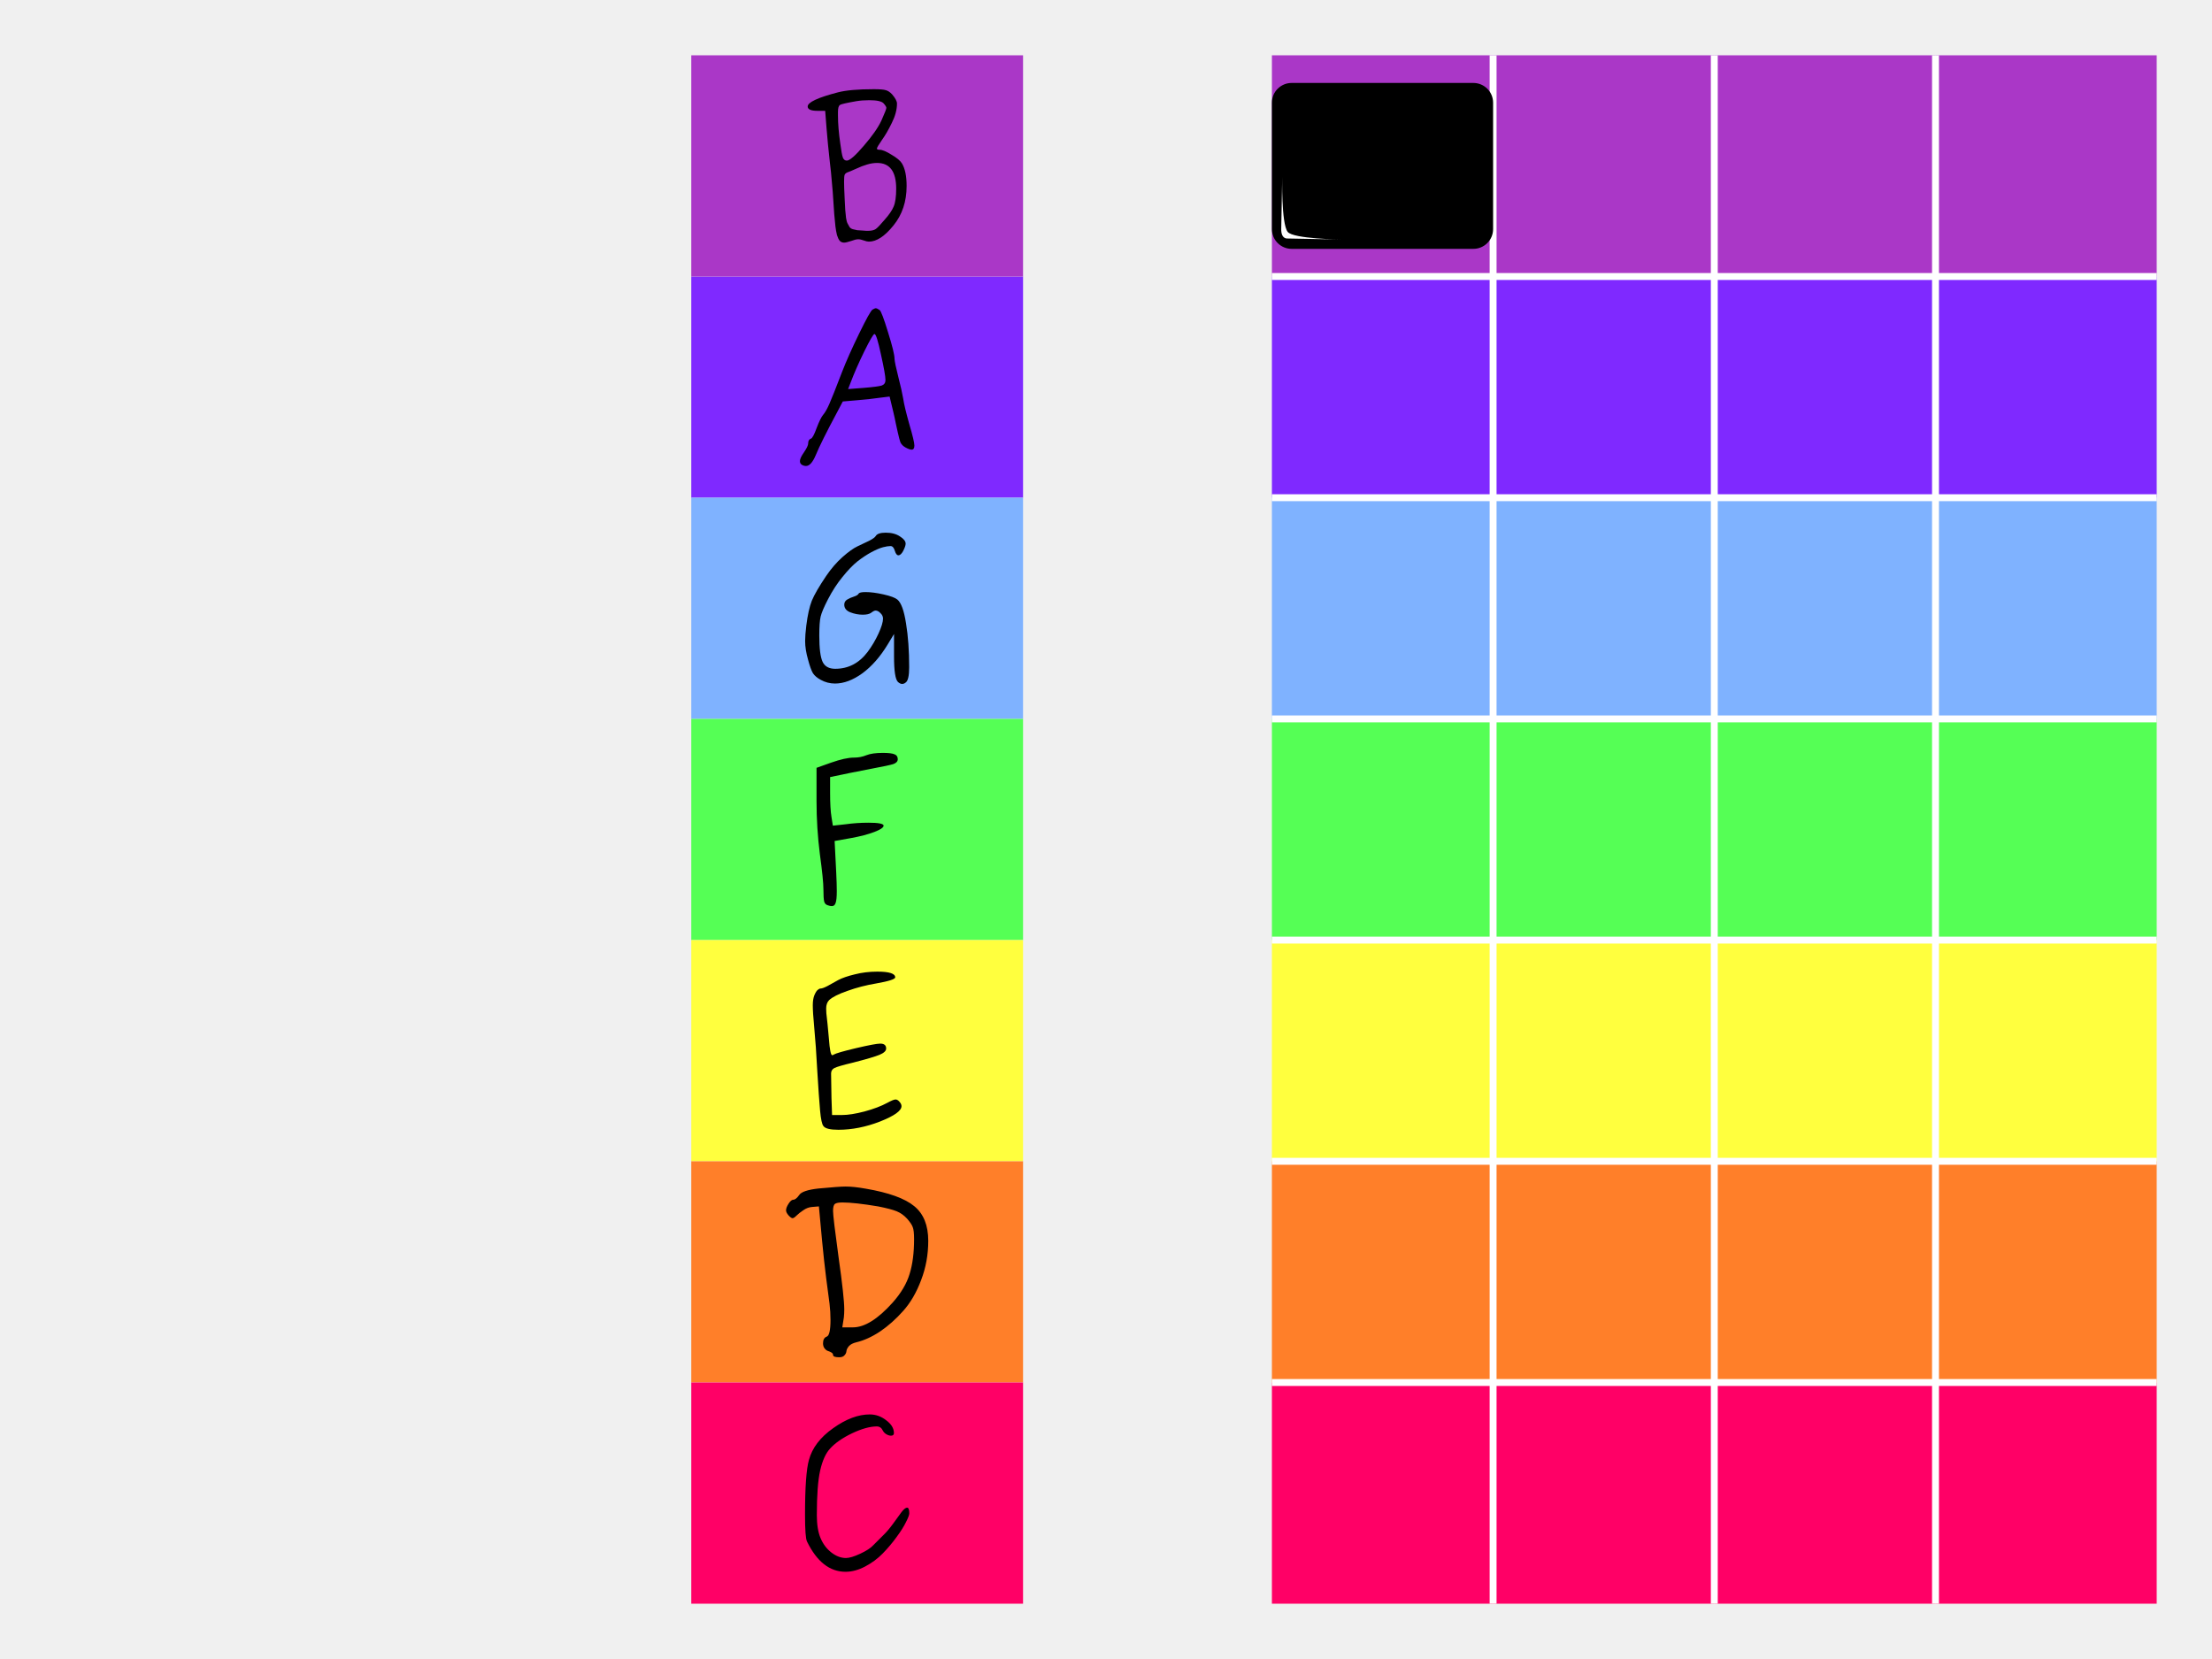
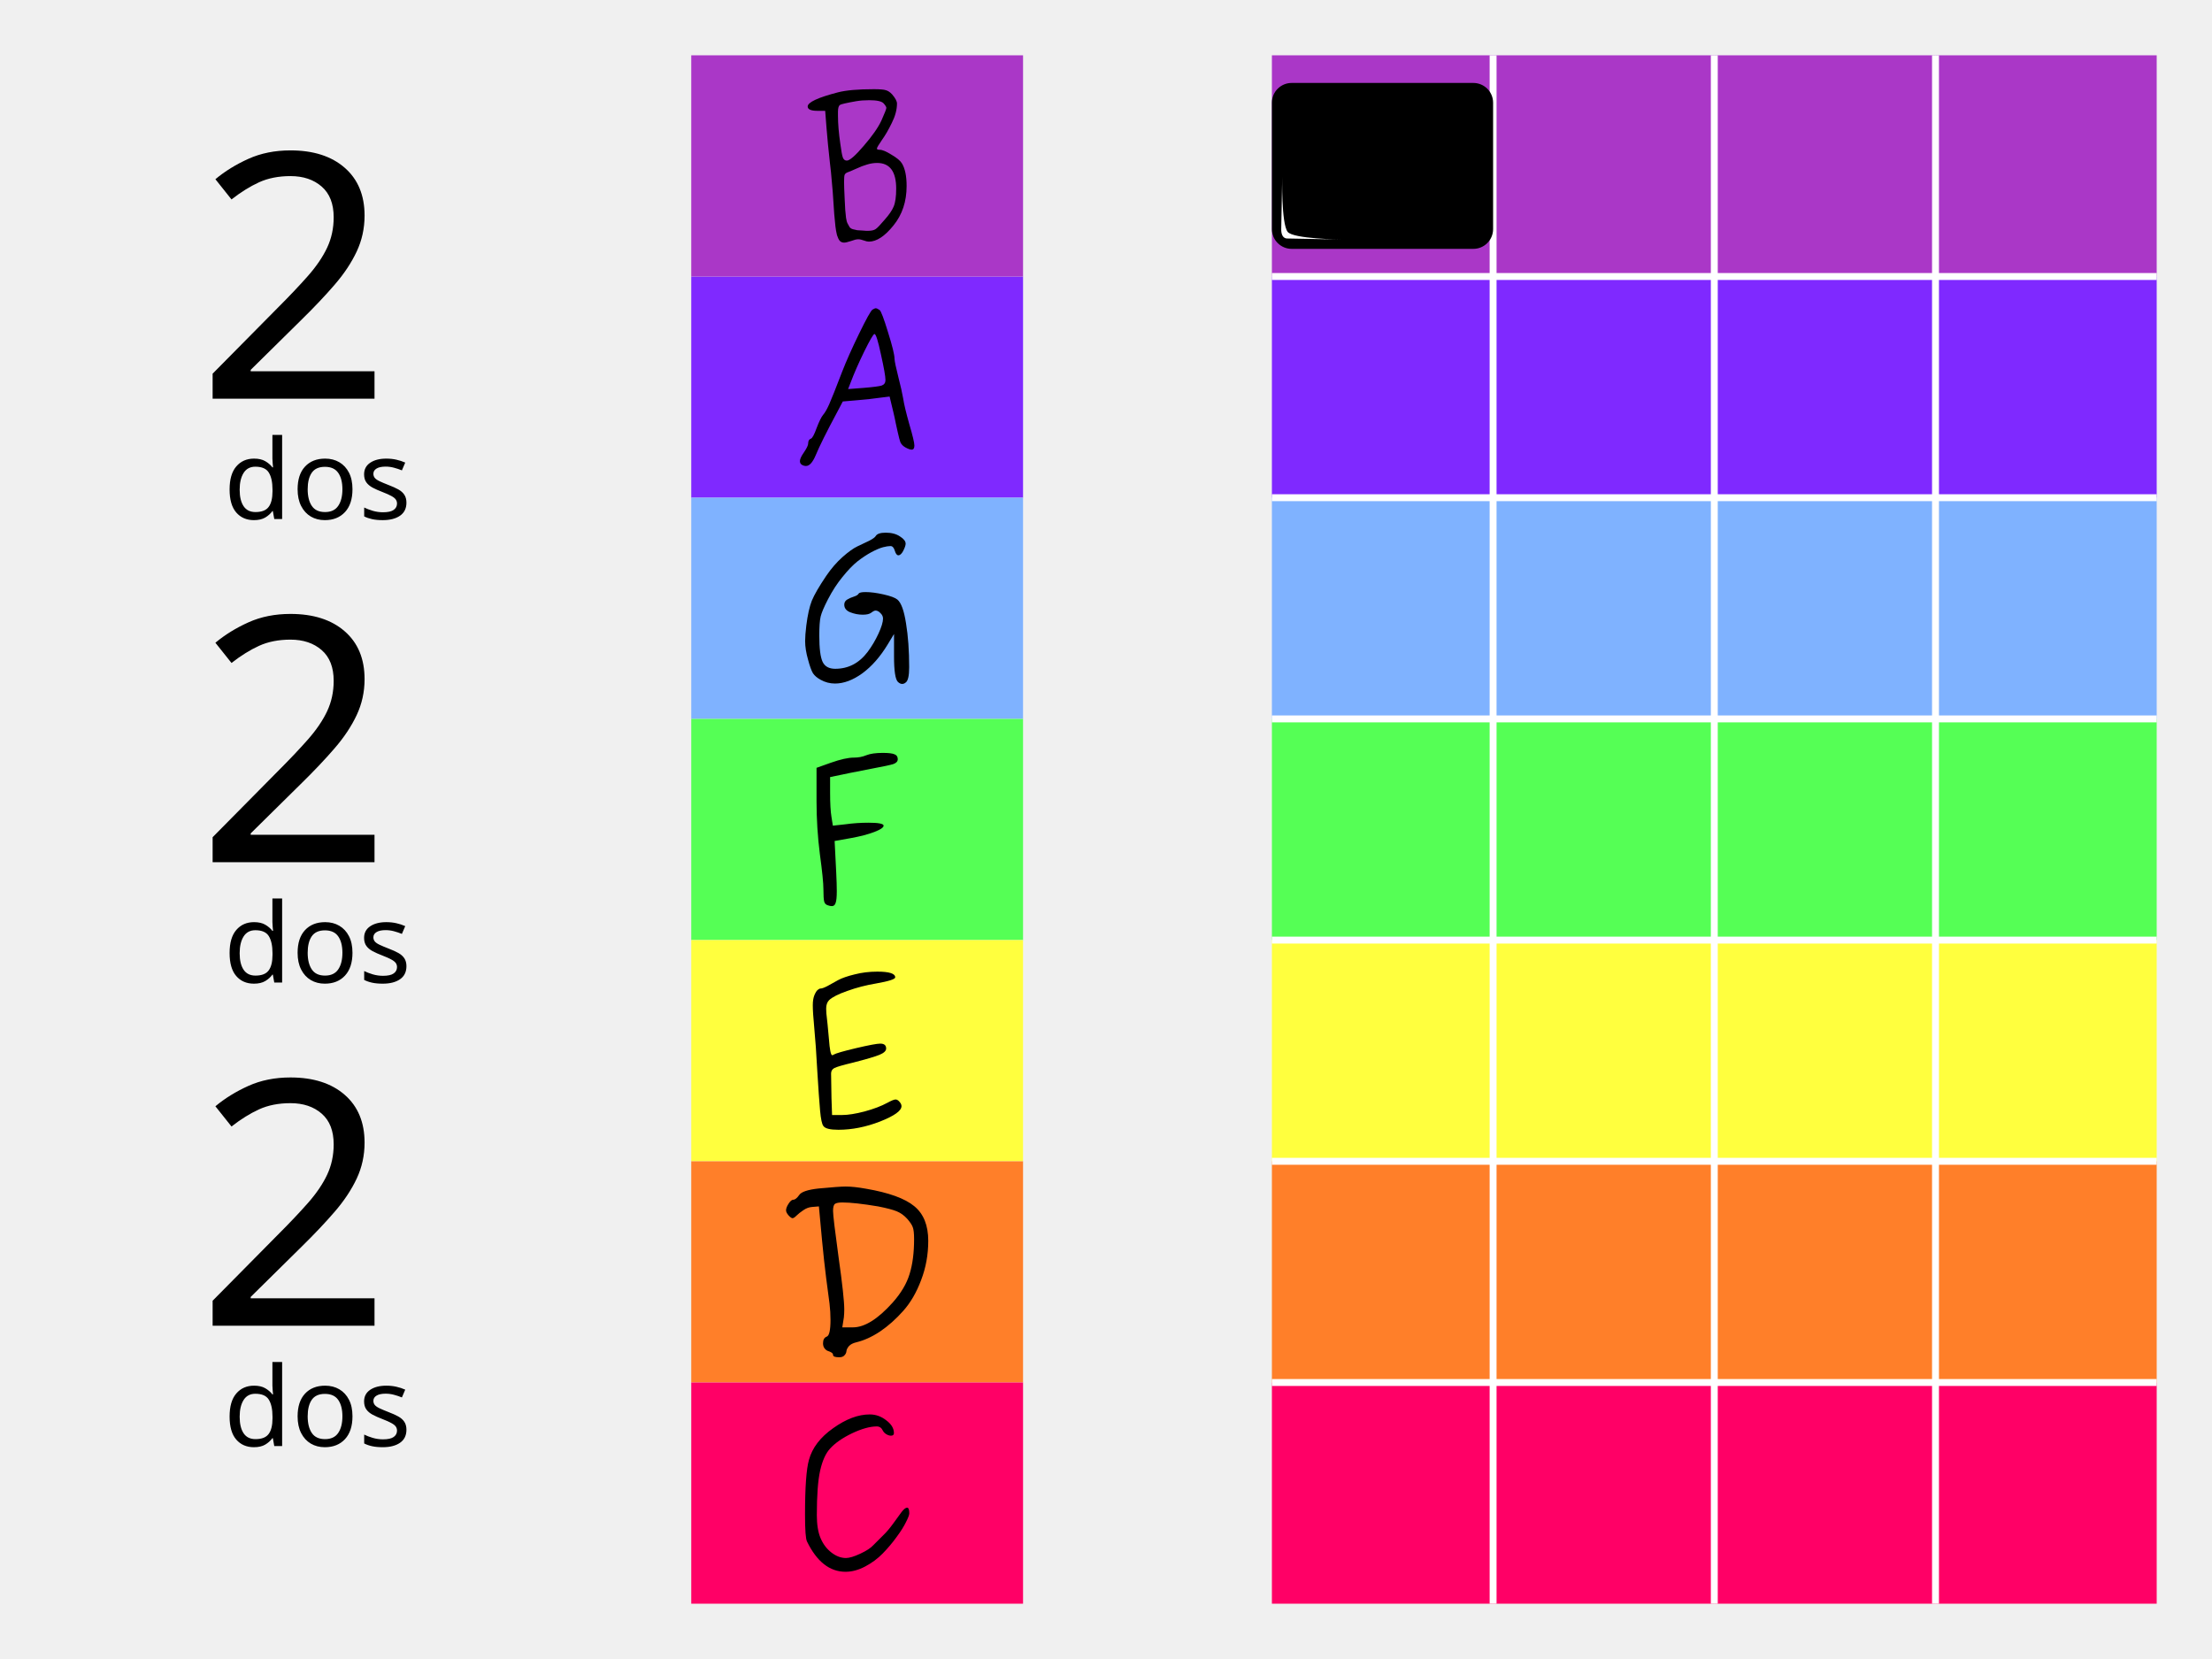
<svg xmlns="http://www.w3.org/2000/svg" width="800" height="600" viewBox="0 0 800 600" id="svg2" version="1.1">
  <defs id="defs4" />
  <g id="layer1" transform="translate(0,-452.3622)">
    <rect style="fill:#7f29ff;fill-opacity:1;stroke:none;stroke-width:1.312;stroke-miterlimit:4;stroke-dasharray:none;stroke-opacity:1" id="rect4136-6" width="80" height="80" x="700" y="552.362" />
    <rect style="fill:#7fb2ff;fill-opacity:1;stroke:none;stroke-width:1.312;stroke-miterlimit:4;stroke-dasharray:none;stroke-opacity:1" id="rect4136-66-2" width="80" height="80" x="700" y="632.362" />
    <rect style="fill:#55ff55;fill-opacity:1;stroke:none;stroke-width:1.312;stroke-miterlimit:4;stroke-dasharray:none;stroke-opacity:1" id="rect4136-66-2-9" width="80" height="80" x="700" y="712.362" />
    <rect style="fill:#ffff3e;fill-opacity:1;stroke:none;stroke-width:1.312;stroke-miterlimit:4;stroke-dasharray:none;stroke-opacity:1" id="rect4136-66-2-2" width="80" height="80" x="700" y="792.362" />
    <rect style="fill:#ff7f29;fill-opacity:1;stroke:none;stroke-width:1.312;stroke-miterlimit:4;stroke-dasharray:none;stroke-opacity:1" id="rect4136-66-2-04" width="80" height="80" x="700" y="872.362" />
    <rect style="fill:#ff0066;fill-opacity:1;stroke:none;stroke-width:1.312;stroke-miterlimit:4;stroke-dasharray:none;stroke-opacity:1" id="rect4136-66-2-04-2" width="80" height="80" x="700" y="952.362" />
    <rect style="fill:#aa37c7;fill-opacity:1;stroke:none;stroke-width:1.312;stroke-miterlimit:4;stroke-dasharray:none;stroke-opacity:1" id="rect4136-66-2-04-9" width="80" height="80" x="700" y="472.362" />
    <rect style="fill:#7f29ff;fill-opacity:1;stroke:none;stroke-width:1.312;stroke-miterlimit:4;stroke-dasharray:none;stroke-opacity:1" id="rect4136-6-6" width="80" height="80" x="620" y="552.362" />
    <rect style="fill:#7fb2ff;fill-opacity:1;stroke:none;stroke-width:1.312;stroke-miterlimit:4;stroke-dasharray:none;stroke-opacity:1" id="rect4136-66-2-5" width="80" height="80" x="620" y="632.362" />
    <rect style="fill:#55ff55;fill-opacity:1;stroke:none;stroke-width:1.312;stroke-miterlimit:4;stroke-dasharray:none;stroke-opacity:1" id="rect4136-66-2-9-6" width="80" height="80" x="620" y="712.362" />
    <rect style="fill:#ffff3e;fill-opacity:1;stroke:none;stroke-width:1.312;stroke-miterlimit:4;stroke-dasharray:none;stroke-opacity:1" id="rect4136-66-2-2-5" width="80" height="80" x="620" y="792.362" />
    <rect style="fill:#ff7f29;fill-opacity:1;stroke:none;stroke-width:1.312;stroke-miterlimit:4;stroke-dasharray:none;stroke-opacity:1" id="rect4136-66-2-04-4" width="80" height="80" x="620" y="872.362" />
    <rect style="fill:#ff0066;fill-opacity:1;stroke:none;stroke-width:1.312;stroke-miterlimit:4;stroke-dasharray:none;stroke-opacity:1" id="rect4136-66-2-04-2-9" width="80" height="80" x="620" y="952.362" />
    <rect style="fill:#aa37c7;fill-opacity:1;stroke:none;stroke-width:1.312;stroke-miterlimit:4;stroke-dasharray:none;stroke-opacity:1" id="rect4136-66-2-04-9-0" width="80" height="80" x="620" y="472.362" />
    <rect style="fill:#7f29ff;fill-opacity:1;stroke:none;stroke-width:1.312;stroke-miterlimit:4;stroke-dasharray:none;stroke-opacity:1" id="rect4136-6-4" width="80" height="80" x="540" y="552.362" />
    <rect style="fill:#7fb2ff;fill-opacity:1;stroke:none;stroke-width:1.312;stroke-miterlimit:4;stroke-dasharray:none;stroke-opacity:1" id="rect4136-66-2-1" width="80" height="80" x="540" y="632.362" />
    <rect style="fill:#55ff55;fill-opacity:1;stroke:none;stroke-width:1.312;stroke-miterlimit:4;stroke-dasharray:none;stroke-opacity:1" id="rect4136-66-2-9-8" width="80" height="80" x="540" y="712.362" />
    <rect style="fill:#ffff3e;fill-opacity:1;stroke:none;stroke-width:1.312;stroke-miterlimit:4;stroke-dasharray:none;stroke-opacity:1" id="rect4136-66-2-2-0" width="80" height="80" x="540" y="792.362" />
    <rect style="fill:#ff7f29;fill-opacity:1;stroke:none;stroke-width:1.312;stroke-miterlimit:4;stroke-dasharray:none;stroke-opacity:1" id="rect4136-66-2-04-8" width="80" height="80" x="540" y="872.362" />
    <rect style="fill:#ff0066;fill-opacity:1;stroke:none;stroke-width:1.312;stroke-miterlimit:4;stroke-dasharray:none;stroke-opacity:1" id="rect4136-66-2-04-2-0" width="80" height="80" x="540" y="952.362" />
    <rect style="fill:#aa37c7;fill-opacity:1;stroke:none;stroke-width:1.312;stroke-miterlimit:4;stroke-dasharray:none;stroke-opacity:1" id="rect4136-66-2-04-9-8" width="80" height="80" x="540" y="472.362" />
    <rect style="fill:#7f29ff;fill-opacity:1;stroke:none;stroke-width:1.312;stroke-miterlimit:4;stroke-dasharray:none;stroke-opacity:1" id="rect4136-6-1" width="80" height="80" x="460" y="552.362" />
    <rect style="fill:#7fb2ff;fill-opacity:1;stroke:none;stroke-width:1.312;stroke-miterlimit:4;stroke-dasharray:none;stroke-opacity:1" id="rect4136-66-2-57" width="80" height="80" x="460" y="632.362" />
    <rect style="fill:#55ff55;fill-opacity:1;stroke:none;stroke-width:1.312;stroke-miterlimit:4;stroke-dasharray:none;stroke-opacity:1" id="rect4136-66-2-9-9" width="80" height="80" x="460" y="712.362" />
    <rect style="fill:#ffff3e;fill-opacity:1;stroke:none;stroke-width:1.312;stroke-miterlimit:4;stroke-dasharray:none;stroke-opacity:1" id="rect4136-66-2-2-01" width="80" height="80" x="460" y="792.362" />
    <rect style="fill:#ff7f29;fill-opacity:1;stroke:none;stroke-width:1.312;stroke-miterlimit:4;stroke-dasharray:none;stroke-opacity:1" id="rect4136-66-2-04-5" width="80" height="80" x="460" y="872.362" />
    <rect style="fill:#ff0066;fill-opacity:1;stroke:none;stroke-width:1.312;stroke-miterlimit:4;stroke-dasharray:none;stroke-opacity:1" id="rect4136-66-2-04-2-6" width="80" height="80" x="460" y="952.362" />
    <rect style="fill:#aa37c7;fill-opacity:1;stroke:none;stroke-width:1.312;stroke-miterlimit:4;stroke-dasharray:none;stroke-opacity:1" id="rect4136-66-2-04-9-80" width="80" height="80" x="460" y="472.362" />
    <rect style="fill:#7f29ff;fill-opacity:1;stroke:none;stroke-width:1.312;stroke-miterlimit:4;stroke-dasharray:none;stroke-opacity:1" id="rect4136-6-1-7" width="120" height="80" x="250" y="552.362" />
    <rect style="fill:#7fb2ff;fill-opacity:1;stroke:none;stroke-width:1.312;stroke-miterlimit:4;stroke-dasharray:none;stroke-opacity:1" id="rect4136-66-2-57-0" width="120" height="80" x="250" y="632.362" />
    <rect style="fill:#55ff55;fill-opacity:1;stroke:none;stroke-width:1.312;stroke-miterlimit:4;stroke-dasharray:none;stroke-opacity:1" id="rect4136-66-2-9-9-4" width="120" height="80" x="250" y="712.362" />
    <rect style="fill:#ffff3e;fill-opacity:1;stroke:none;stroke-width:1.312;stroke-miterlimit:4;stroke-dasharray:none;stroke-opacity:1" id="rect4136-66-2-2-01-7" width="120" height="80" x="250" y="792.362" />
    <rect style="fill:#ff7f29;fill-opacity:1;stroke:none;stroke-width:1.312;stroke-miterlimit:4;stroke-dasharray:none;stroke-opacity:1" id="rect4136-66-2-04-5-4" width="120" height="80" x="250" y="872.362" />
    <rect style="fill:#ff0066;fill-opacity:1;stroke:none;stroke-width:1.312;stroke-miterlimit:4;stroke-dasharray:none;stroke-opacity:1" id="rect4136-66-2-04-2-6-6" width="120" height="80" x="250" y="952.362" />
    <rect style="fill:#aa37c7;fill-opacity:1;stroke:none;stroke-width:1.312;stroke-miterlimit:4;stroke-dasharray:none;stroke-opacity:1" id="rect4136-66-2-04-9-80-7" width="120" height="80" x="250" y="472.362" />
    <g style="font-style:normal;font-variant:normal;font-weight:normal;font-stretch:normal;font-size:71.136px;line-height:125%;font-family:Purisa;-inkscape-font-specification:'Purisa, Normal';text-align:start;letter-spacing:0px;word-spacing:0px;writing-mode:lr-tb;text-anchor:start;fill:#000000;fill-opacity:1;stroke:none;stroke-width:1px;stroke-linecap:butt;stroke-linejoin:miter;stroke-opacity:1" id="text4352" transform="translate(-0.7305445,2.308542)">
      <path d="m 311.122,536.587 q -0.925,0 -2.632,0.64 -1.707,0.569 -2.49,0.569 -0.925,0 -1.565,-0.64 -0.569,-0.711 -0.996,-2.063 -0.356,-1.423 -0.569,-3.201 -0.213,-1.778 -0.427,-4.41 -0.142,-2.632 -0.356,-5.264 -0.142,-2.632 -0.498,-6.26 -0.285,-3.699 -0.711,-7.042 -0.782,-7.042 -1.209,-12.378 l -0.498,-6.402 -2.774,0 q -3.557,0 -3.557,-1.565 0,-2.276 10.955,-5.122 4.41,-1.138 12.947,-1.138 3.272,0 4.339,0.356 1.138,0.285 2.276,1.494 1.778,2.063 1.778,3.343 0,3.272 -1.85,6.971 -1.778,3.699 -3.628,6.26 -1.778,2.561 -1.778,3.059 0,0.427 0.996,0.427 1.423,0 4.268,1.778 2.917,1.707 3.77,3.13 1.707,2.774 1.707,8.181 0,8.465 -4.766,14.298 -4.695,5.833 -8.892,5.833 -0.711,0 -1.85,-0.427 -1.138,-0.427 -1.992,-0.427 z m 9.176,-49.155 q -1.067,-1.138 -5.193,-1.138 -2.561,0 -4.695,0.356 -5.264,0.925 -5.904,1.352 -0.711,0.498 -0.711,2.49 l 0,1.423 q 0,4.339 0.854,10.172 0.498,3.841 0.925,4.979 0.427,1.067 1.423,1.067 1.565,0 6.118,-5.335 4.624,-5.335 6.402,-9.176 1.778,-3.984 1.778,-4.553 0,-0.498 -0.996,-1.636 z m 4.553,30.873 q 0,-9.319 -6.9,-9.319 -1.778,0 -3.628,0.569 -1.778,0.498 -4.055,1.565 -2.205,0.996 -3.059,1.28 -0.711,0.285 -0.996,0.854 -0.213,0.569 -0.213,2.49 0,1.921 0.213,6.189 0.142,2.561 0.213,4.055 0.142,1.423 0.285,2.845 0.213,1.423 0.569,2.063 0.356,0.64 0.711,1.28 0.427,0.569 1.209,0.782 0.782,0.213 1.565,0.356 0.854,0.071 2.276,0.142 0.356,0 0.925,0.071 0.569,0 0.782,0 1.778,0 2.703,-0.64 0.925,-0.64 3.201,-3.343 2.419,-2.703 3.272,-4.766 0.925,-2.134 0.925,-6.473 z" id="path4433" />
    </g>
    <g style="font-style:normal;font-variant:normal;font-weight:normal;font-stretch:normal;font-size:71.136px;line-height:125%;font-family:Purisa;-inkscape-font-specification:'Purisa, Normal';text-align:start;letter-spacing:0px;word-spacing:0px;writing-mode:lr-tb;text-anchor:start;fill:#000000;fill-opacity:1;stroke:none;stroke-width:1px;stroke-linecap:butt;stroke-linejoin:miter;stroke-opacity:1" id="text4352-5" transform="translate(-6.88211,-0.4921124)">
      <path d="m 296.182,619.601 q 0,-1.067 1.494,-3.201 1.494,-2.205 1.494,-3.201 0,-1.352 0.996,-1.707 0.782,-0.285 2.063,-3.841 1.352,-3.557 2.347,-4.766 0.996,-1.138 2.205,-3.841 1.209,-2.703 4.695,-11.808 2.205,-5.691 6.118,-13.729 3.912,-8.038 4.837,-8.679 0.854,-0.498 1.138,-0.498 0.498,0 1.423,0.64 0.782,0.569 3.059,8.038 2.347,7.469 2.347,9.603 0.071,1.423 1.352,6.473 1.28,4.979 1.778,7.896 0.427,2.917 2.205,9.248 1.85,6.26 1.85,7.754 0,1.494 -0.996,1.494 -0.782,0 -2.205,-0.782 -0.64,-0.356 -1.067,-0.782 -0.427,-0.427 -0.711,-0.925 -0.213,-0.498 -0.498,-1.565 -0.285,-1.067 -0.498,-2.063 -0.213,-0.996 -0.711,-3.201 -0.427,-2.205 -0.925,-4.268 l -1.352,-5.62 -3.486,0.427 q -3.841,0.569 -8.465,0.925 l -4.979,0.427 -2.063,3.912 q -5.762,10.741 -7.754,15.579 -1.636,3.841 -3.486,3.841 -0.782,0 -1.494,-0.427 -0.711,-0.427 -0.711,-1.352 z m 30.944,-29.308 q 0,-1.921 -1.636,-9.248 -1.565,-7.398 -2.347,-7.398 -0.569,0 -3.699,6.331 -3.059,6.26 -4.979,11.382 l -0.854,2.205 5.62,-0.427 q 5.193,-0.427 6.544,-0.854 1.352,-0.498 1.352,-1.992 z" id="path4430" />
    </g>
    <g style="font-style:normal;font-variant:normal;font-weight:normal;font-stretch:normal;font-size:71.136px;line-height:125%;font-family:Purisa;-inkscape-font-specification:'Purisa, Normal';text-align:start;letter-spacing:0px;word-spacing:0px;writing-mode:lr-tb;text-anchor:start;fill:#000000;fill-opacity:1;stroke:none;stroke-width:1px;stroke-linecap:butt;stroke-linejoin:miter;stroke-opacity:1" id="text4352-0" transform="translate(6.650796,-4.315437)">
      <path d="m 305.377,678.99 q -2.276,0 -4.482,-0.854 -2.205,-0.854 -2.205,-2.774 0,-1.209 1.067,-1.85 1.067,-0.64 2.419,-1.067 1.352,-0.427 1.707,-1.067 0.356,-0.569 2.49,-0.569 2.774,0 6.544,0.854 3.77,0.854 4.979,1.85 2.063,1.707 3.13,8.607 1.138,6.9 1.138,15.863 0,4.695 -1.28,5.549 -0.569,0.498 -1.28,0.498 -0.711,0 -1.494,-0.711 -1.423,-1.352 -1.423,-9.248 l 0,-8.109 -2.276,3.77 q -4.055,6.687 -9.176,10.457 -5.122,3.699 -9.888,3.699 -2.774,0 -5.193,-1.352 -1.85,-0.996 -2.774,-2.347 -0.854,-1.423 -1.778,-4.908 -1.067,-3.699 -1.067,-6.758 0,-2.134 0.427,-5.62 0.711,-5.691 1.992,-8.963 1.352,-3.272 5.193,-8.963 2.703,-3.984 5.904,-6.829 3.201,-2.845 5.477,-3.912 2.347,-1.067 4.197,-1.992 1.921,-0.996 2.347,-1.707 0.711,-1.209 3.628,-1.209 3.13,0 5.122,1.352 2.063,1.28 2.063,2.632 0,0.854 -0.854,2.561 -0.854,1.636 -1.778,1.636 -0.782,0 -1.28,-1.636 -0.498,-1.707 -1.565,-1.707 -1.067,0 -2.703,0.427 -1.636,0.427 -4.197,1.778 -2.49,1.352 -5.051,3.343 -2.49,1.992 -5.406,5.62 -2.917,3.557 -5.264,8.109 -2.134,4.126 -2.632,6.189 -0.498,2.063 -0.498,6.9 0,6.971 1.209,9.532 1.209,2.49 4.553,2.49 7.114,0 11.737,-6.118 2.276,-3.059 3.912,-6.616 1.636,-3.557 1.636,-5.406 0,-1.138 -0.925,-1.992 -0.854,-0.925 -1.778,-0.925 -0.569,0 -1.565,0.782 -0.925,0.711 -3.059,0.711 z" id="path4427" />
    </g>
    <g style="font-style:normal;font-variant:normal;font-weight:normal;font-stretch:normal;font-size:71.136px;line-height:125%;font-family:Purisa;-inkscape-font-specification:'Purisa, Normal';text-align:start;letter-spacing:0px;word-spacing:0px;writing-mode:lr-tb;text-anchor:start;fill:#000000;fill-opacity:1;stroke:none;stroke-width:1px;stroke-linecap:butt;stroke-linejoin:miter;stroke-opacity:1" id="text4352-1" transform="translate(-1.997624,3.035099)">
      <path d="m 310.824,723.327 q 2.419,0 4.482,-0.854 2.134,-0.854 5.975,-0.854 3.059,0 4.197,0.498 1.209,0.427 1.209,1.778 0,1.209 -1.636,1.778 -1.565,0.498 -7.683,1.636 -4.766,0.925 -7.967,1.565 l -7.185,1.494 0,5.691 q 0,5.762 0.498,8.75 l 0.498,3.13 4.553,-0.498 q 4.055,-0.569 8.323,-0.569 5.477,0 5.477,1.067 0,0.996 -3.343,2.276 -3.343,1.28 -8.394,2.205 l -5.975,1.067 0.569,11.311 q 0.213,4.268 0.213,6.829 0,3.13 -0.427,4.268 -0.356,1.138 -1.352,1.138 -0.64,0 -1.423,-0.285 -1.067,-0.285 -1.352,-1.352 -0.285,-1.067 -0.285,-4.482 0,-3.272 -1.28,-12.662 -1.209,-9.461 -1.209,-19.207 l 0,-12.022 5.193,-1.85 q 5.264,-1.85 8.323,-1.85 z" id="path4424" />
    </g>
    <g style="font-style:normal;font-variant:normal;font-weight:normal;font-stretch:normal;font-size:71.136px;line-height:125%;font-family:Purisa;-inkscape-font-specification:'Purisa, Normal';text-align:start;letter-spacing:0px;word-spacing:0px;writing-mode:lr-tb;text-anchor:start;fill:#000000;fill-opacity:1;stroke:none;stroke-width:1px;stroke-linecap:butt;stroke-linejoin:miter;stroke-opacity:1" id="text4352-8" transform="translate(7.91955,-1.855256)">
      <path d="m 286.039,817.714 q 0,-2.134 0.569,-3.557 0.64,-1.494 1.209,-1.921 0.569,-0.498 0.996,-0.498 0.782,0 2.561,-0.925 1.778,-0.996 3.841,-2.134 2.134,-1.138 5.975,-2.063 3.841,-0.996 8.181,-0.996 6.473,0 6.473,2.063 0,0.996 -6.829,2.205 -5.549,0.925 -10.457,2.703 -4.908,1.707 -6.616,3.343 -1.067,1.067 -1.067,3.059 0,0.427 0.071,1.707 0.142,1.209 0.427,3.912 0.285,2.703 0.498,5.335 0.427,5.904 1.209,5.904 0.213,0 0.498,-0.213 1.209,-0.711 8.109,-2.347 6.971,-1.636 8.75,-1.636 2.134,0 2.134,1.778 0,1.28 -2.419,2.276 -2.419,0.996 -9.674,2.845 -5.335,1.28 -6.616,1.921 -1.209,0.64 -1.209,1.992 0,0.071 0.142,8.892 l 0.213,6.118 3.628,0 q 3.201,0 8.109,-1.28 4.979,-1.352 8.252,-3.13 2.205,-1.209 2.988,-1.209 0.711,0 1.423,0.854 0.711,0.782 0.711,1.565 0,2.49 -7.754,5.549 -7.683,2.988 -15.081,2.988 -4.482,0 -5.406,-1.352 -0.782,-0.925 -1.209,-5.62 -0.427,-4.766 -0.996,-14.156 -0.498,-9.461 -1.138,-16.148 -0.498,-5.193 -0.498,-7.825 z" id="path4421" />
    </g>
    <g style="font-style:normal;font-variant:normal;font-weight:normal;font-stretch:normal;font-size:71.136px;line-height:125%;font-family:Purisa;-inkscape-font-specification:'Purisa, Normal';text-align:start;letter-spacing:0px;word-spacing:0px;writing-mode:lr-tb;text-anchor:start;fill:#000000;fill-opacity:1;stroke:none;stroke-width:1px;stroke-linecap:butt;stroke-linejoin:miter;stroke-opacity:1" id="text4352-9" transform="translate(-5.471545,-11.3458)">
      <path d="m 289.756,901.442 q 0,-0.996 0.925,-2.419 0.925,-1.423 1.707,-1.423 0.925,0 2.134,-1.707 1.138,-1.707 6.971,-2.347 7.469,-0.711 9.817,-0.711 2.988,0 7.327,0.782 12.449,2.134 17.499,6.331 5.051,4.126 5.051,12.52 0,7.469 -2.561,14.156 -2.49,6.687 -6.473,11.168 -3.984,4.482 -8.394,7.469 -4.41,2.917 -8.607,3.912 -1.778,0.427 -2.632,1.352 -0.854,0.996 -0.925,1.85 -0.071,0.854 -0.711,1.494 -0.569,0.711 -1.921,0.711 -2.205,0 -2.205,-0.854 0,-0.498 -0.569,-0.854 -0.569,-0.356 -1.28,-0.569 -0.64,-0.213 -1.209,-0.925 -0.569,-0.711 -0.569,-1.85 0,-1.921 1.352,-2.419 1.352,-0.498 1.352,-6.047 0,-2.917 -0.356,-5.904 -0.356,-3.059 -1.209,-9.176 -0.782,-6.189 -1.494,-13.658 l -1.138,-12.306 -2.561,0.213 q -1.636,0.142 -3.13,1.209 -1.494,0.996 -2.419,1.921 -0.925,0.925 -1.423,0.925 -0.498,0 -1.423,-0.996 -0.925,-1.067 -0.925,-1.85 z m 17.001,0.213 q 0,2.205 1.992,16.717 2.063,14.512 2.063,18.922 0,1.423 -0.142,2.845 l -0.569,3.628 3.841,0 q 6.331,0 14.369,-8.963 4.553,-5.122 6.118,-10.315 1.636,-5.193 1.636,-12.662 0,-3.13 -0.498,-4.339 -0.427,-1.209 -2.063,-3.059 -1.636,-1.778 -3.699,-2.632 -2.063,-0.854 -6.758,-1.778 -8.536,-1.423 -12.876,-1.423 -1.992,0 -2.703,0.498 -0.711,0.498 -0.711,2.561 z" id="path4418" />
    </g>
    <g style="font-style:normal;font-variant:normal;font-weight:normal;font-stretch:normal;font-size:71.136px;line-height:125%;font-family:Purisa;-inkscape-font-specification:'Purisa, Normal';text-align:start;letter-spacing:0px;word-spacing:0px;writing-mode:lr-tb;text-anchor:start;fill:#000000;fill-opacity:1;stroke:none;stroke-width:1px;stroke-linecap:butt;stroke-linejoin:miter;stroke-opacity:1" id="text4352-11" transform="translate(-0.2313845,3.781886)">
      <path d="m 329.082,995.907 q 0,0.854 -1.209,3.201 -1.138,2.348 -3.415,5.406 -2.205,3.059 -4.979,5.904 -2.703,2.774 -6.331,4.695 -3.628,1.921 -7.114,1.921 -8.607,0 -13.943,-10.955 -0.711,-1.423 -0.711,-9.674 0,-14.867 1.423,-19.847 1.778,-6.544 8.75,-11.453 6.971,-4.979 13.231,-4.979 3.272,0 5.975,2.134 2.774,2.063 2.774,4.624 0,0.925 -1.067,0.925 -0.782,0 -1.636,-0.498 -0.854,-0.498 -1.28,-1.28 -0.711,-1.565 -2.205,-1.565 -3.699,0 -8.963,2.49 -5.193,2.49 -7.967,5.549 -2.347,2.561 -3.557,7.896 -1.209,5.335 -1.209,16.148 0,5.122 1.352,8.323 1.352,3.201 3.912,5.193 2.561,1.992 5.264,1.992 1.85,0 5.193,-1.565 3.343,-1.565 4.695,-3.059 l 3.628,-3.628 q 1.707,-1.636 3.557,-4.197 1.921,-2.632 3.059,-4.197 1.209,-1.565 1.992,-1.565 0.782,0 0.782,2.063 z" id="path4415" />
    </g>
    <path style="fill:none;fill-rule:evenodd;stroke:#ffffff;stroke-width:2.5;stroke-linecap:butt;stroke-linejoin:miter;stroke-opacity:1;stroke-miterlimit:4;stroke-dasharray:none" d="m 540,472.362 0,560" id="path4435" />
    <path style="fill:none;fill-rule:evenodd;stroke:#ffffff;stroke-width:2.5;stroke-linecap:butt;stroke-linejoin:miter;stroke-miterlimit:4;stroke-dasharray:none;stroke-opacity:1" d="m 620,472.362 0,560" id="path4435-3" />
    <path style="fill:none;fill-rule:evenodd;stroke:#ffffff;stroke-width:2.5;stroke-linecap:butt;stroke-linejoin:miter;stroke-miterlimit:4;stroke-dasharray:none;stroke-opacity:1" d="m 700,472.362 0,560" id="path4435-5" />
    <path style="fill:none;fill-rule:evenodd;stroke:#feffff;stroke-width:2.5;stroke-linecap:butt;stroke-linejoin:miter;stroke-opacity:1;stroke-miterlimit:4;stroke-dasharray:none" d="m 460,552.362 320,6e-5" id="path4458" />
    <path style="fill:none;fill-rule:evenodd;stroke:#feffff;stroke-width:2.5;stroke-linecap:butt;stroke-linejoin:miter;stroke-miterlimit:4;stroke-dasharray:none;stroke-opacity:1" d="m 460,632.362 320,6e-5" id="path4458-3" />
    <path style="fill:none;fill-rule:evenodd;stroke:#feffff;stroke-width:2.5;stroke-linecap:butt;stroke-linejoin:miter;stroke-miterlimit:4;stroke-dasharray:none;stroke-opacity:1" d="m 460,712.362 320,6e-5" id="path4458-6" />
    <path style="fill:none;fill-rule:evenodd;stroke:#feffff;stroke-width:2.5;stroke-linecap:butt;stroke-linejoin:miter;stroke-miterlimit:4;stroke-dasharray:none;stroke-opacity:1" d="m 460,792.362 320,6e-5" id="path4458-1" />
    <path style="fill:none;fill-rule:evenodd;stroke:#feffff;stroke-width:2.5;stroke-linecap:butt;stroke-linejoin:miter;stroke-miterlimit:4;stroke-dasharray:none;stroke-opacity:1" d="m 460,872.362 320,6e-5" id="path4458-5" />
    <path style="fill:none;fill-rule:evenodd;stroke:#feffff;stroke-width:2.5;stroke-linecap:butt;stroke-linejoin:miter;stroke-miterlimit:4;stroke-dasharray:none;stroke-opacity:1" d="m 460,952.362 320,6e-5" id="path4458-59" />
    <g id="g4516" transform="translate(578.732,-62.13832)">
      <rect y="534.5" x="-118.732" height="80" width="80" id="rect4499" style="fill:none;fill-opacity:1;stroke:none;stroke-width:1.411;stroke-miterlimit:4;stroke-dasharray:none;stroke-opacity:1" />
      <rect rx="7.143" ry="7.143" y="544.5" x="-118.732" height="60" width="80" id="rect4512" style="fill:#000000;fill-opacity:1;stroke:none;stroke-width:3.099;stroke-miterlimit:4;stroke-dasharray:none;stroke-opacity:1" />
      <path id="path4514" d="m -115,578.434 -0.357,18.929 c -0.025,1.305 0.284,3.359 2.143,3.393 l 19.643,0.357 c 0,0 -17.463,-0.167 -19.464,-2.768 C -115.374,595.305 -115,578.434 -115,578.434 Z" style="fill:#ffffff;fill-opacity:1;fill-rule:evenodd;stroke:none;stroke-width:1px;stroke-linecap:butt;stroke-linejoin:miter;stroke-opacity:1" />
    </g>
    <path style="fill:none;fill-opacity:1;fill-rule:evenodd;stroke:#7a0000;stroke-width:6;stroke-linecap:butt;stroke-linejoin:miter;stroke-miterlimit:4;stroke-dasharray:none;stroke-opacity:1" d="m 910,383.791 0,560" id="path4521" />
+     <text xml:space="preserve" style="font-style:normal;font-variant:normal;font-weight:normal;font-stretch:normal;font-size:40px;line-height:125%;font-family:Purisa;-inkscape-font-specification:'Purisa, Normal';text-align:start;letter-spacing:0px;word-spacing:0px;writing-mode:lr-tb;text-anchor:start;fill:#000000;fill-opacity:1;stroke:none;stroke-width:1px;stroke-linecap:butt;stroke-linejoin:miter;stroke-opacity:1" x="92.186" y="267.248" id="text4207-4">
+       <tspan id="tspan4209-6" x="92.186" y="267.248">Purisa Font</tspan>
+     </text>
+     <g id="g4435" transform="translate(-656,2)">
+       <rect y="472.362" x="20" height="560" width="200" id="rect4247" style="fill:none;fill-opacity:1;stroke:none;stroke-width:6;stroke-miterlimit:4;stroke-dasharray:none;stroke-opacity:1" />
+       <g transform="translate(494.5481,-358)" id="g4297">
+         <text xml:space="preserve" style="font-style:normal;font-variant:normal;font-weight:normal;font-stretch:normal;font-size:40px;line-height:125%;font-family:Purisa;-inkscape-font-specification:'Purisa, Normal';text-align:start;letter-spacing:0px;word-spacing:0px;writing-mode:lr-tb;text-anchor:start;fill:#000000;fill-opacity:1;stroke:none;stroke-width:1px;stroke-linecap:butt;stroke-linejoin:miter;stroke-opacity:1" x="-413.528" y="998.068" id="text4207-1-0">
+           <tspan id="tspan4209-92-7" x="-413.528" y="998.068">uno</tspan>
+         </text>
+         <text xml:space="preserve" style="font-style:normal;font-variant:normal;font-weight:normal;font-stretch:normal;font-size:124.034px;line-height:125%;font-family:Purisa;-inkscape-font-specification:'Purisa, Normal';text-align:start;letter-spacing:0px;word-spacing:0px;writing-mode:lr-tb;text-anchor:start;fill:#000000;fill-opacity:1;stroke:none;stroke-width:1px;stroke-linecap:butt;stroke-linejoin:miter;stroke-opacity:1" x="-397.42" y="954.55" id="text4207-3-8-7">
+           <tspan id="tspan4209-9-9-8" x="-397.42" y="954.55">1</tspan>
+         </text>
+       </g>
+       <g transform="translate(494.5481,-190.3571)" id="g4297-6">
+         <text xml:space="preserve" style="font-style:normal;font-variant:normal;font-weight:normal;font-stretch:normal;font-size:40px;line-height:125%;font-family:Purisa;-inkscape-font-specification:'Purisa, Normal';text-align:start;letter-spacing:0px;word-spacing:0px;writing-mode:lr-tb;text-anchor:start;fill:#000000;fill-opacity:1;stroke:none;stroke-width:1px;stroke-linecap:butt;stroke-linejoin:miter;stroke-opacity:1" x="-413.528" y="998.068" id="text4207-1-0-4">
+           <tspan id="tspan4209-92-7-7" x="-413.528" y="998.068">uno</tspan>
+         </text>
+         <text xml:space="preserve" style="font-style:normal;font-variant:normal;font-weight:normal;font-stretch:normal;font-size:124.034px;line-height:125%;font-family:Purisa;-inkscape-font-specification:'Purisa, Normal';text-align:start;letter-spacing:0px;word-spacing:0px;writing-mode:lr-tb;text-anchor:start;fill:#000000;fill-opacity:1;stroke:none;stroke-width:1px;stroke-linecap:butt;stroke-linejoin:miter;stroke-opacity:1" x="-397.42" y="954.55" id="text4207-3-8-7-0">
+           <tspan id="tspan4209-9-9-8-3" x="-397.42" y="954.55">1</tspan>
+         </text>
+       </g>
+       <g transform="translate(494.5481,-22.71426)" id="g4297-6-8">
+         <text xml:space="preserve" style="font-style:normal;font-variant:normal;font-weight:normal;font-stretch:normal;font-size:40px;line-height:125%;font-family:Purisa;-inkscape-font-specification:'Purisa, Normal';text-align:start;letter-spacing:0px;word-spacing:0px;writing-mode:lr-tb;text-anchor:start;fill:#000000;fill-opacity:1;stroke:none;stroke-width:1px;stroke-linecap:butt;stroke-linejoin:miter;stroke-opacity:1" x="-413.528" y="998.068" id="text4207-1-0-4-5">
+           <tspan id="tspan4209-92-7-7-7" x="-413.528" y="998.068">uno</tspan>
+         </text>
+         <text xml:space="preserve" style="font-style:normal;font-variant:normal;font-weight:normal;font-stretch:normal;font-size:124.034px;line-height:125%;font-family:Purisa;-inkscape-font-specification:'Purisa, Normal';text-align:start;letter-spacing:0px;word-spacing:0px;writing-mode:lr-tb;text-anchor:start;fill:#000000;fill-opacity:1;stroke:none;stroke-width:1px;stroke-linecap:butt;stroke-linejoin:miter;stroke-opacity:1" x="-397.42" y="954.55" id="text4207-3-8-7-0-3">
+           <tspan id="tspan4209-9-9-8-3-1" x="-397.42" y="954.55">1</tspan>
+         </text>
+       </g>
+     </g>
+     <g id="g4417" transform="translate(255,21.99997)">
+       <rect y="450.362" x="-235" height="560" width="200" id="rect4247-4" style="fill:none;fill-opacity:1;stroke:none;stroke-width:6;stroke-miterlimit:4;stroke-dasharray:none;stroke-opacity:1" />
+       <g transform="translate(224.5481,-380)" id="g4297-5">
+         <text xml:space="preserve" style="font-style:normal;font-variant:normal;font-weight:normal;font-stretch:normal;font-size:40px;line-height:125%;font-family:Purisa;-inkscape-font-specification:'Purisa, Normal';text-align:start;letter-spacing:0px;word-spacing:0px;writing-mode:lr-tb;text-anchor:start;fill:#000000;fill-opacity:1;stroke:none;stroke-width:1px;stroke-linecap:butt;stroke-linejoin:miter;stroke-opacity:1" x="-398.715" y="998.068" id="text4207-1-0-2">
+           <tspan id="tspan4209-92-7-0" x="-398.715" y="998.068">dos</tspan>
+         </text>
+         <text xml:space="preserve" style="font-style:normal;font-variant:normal;font-weight:normal;font-stretch:normal;font-size:124.034px;line-height:125%;font-family:Purisa;-inkscape-font-specification:'Purisa, Normal';text-align:start;letter-spacing:0px;word-spacing:0px;writing-mode:lr-tb;text-anchor:start;fill:#000000;fill-opacity:1;stroke:none;stroke-width:1px;stroke-linecap:butt;stroke-linejoin:miter;stroke-opacity:1" x="-408.601" y="954.55" id="text4207-3-8-7-1">
+           <tspan id="tspan4209-9-9-8-6" x="-408.601" y="954.55">2</tspan>
+         </text>
+       </g>
+       <g transform="translate(224.5481,-212.3571)" id="g4297-6-3">
+         <text xml:space="preserve" style="font-style:normal;font-variant:normal;font-weight:normal;font-stretch:normal;font-size:40px;line-height:125%;font-family:Purisa;-inkscape-font-specification:'Purisa, Normal';text-align:start;letter-spacing:0px;word-spacing:0px;writing-mode:lr-tb;text-anchor:start;fill:#000000;fill-opacity:1;stroke:none;stroke-width:1px;stroke-linecap:butt;stroke-linejoin:miter;stroke-opacity:1" x="-398.715" y="998.068" id="text4207-1-0-4-7">
+           <tspan id="tspan4209-92-7-7-2" x="-398.715" y="998.068">dos</tspan>
+         </text>
+         <text xml:space="preserve" style="font-style:normal;font-variant:normal;font-weight:normal;font-stretch:normal;font-size:124.034px;line-height:125%;font-family:Purisa;-inkscape-font-specification:'Purisa, Normal';text-align:start;letter-spacing:0px;word-spacing:0px;writing-mode:lr-tb;text-anchor:start;fill:#000000;fill-opacity:1;stroke:none;stroke-width:1px;stroke-linecap:butt;stroke-linejoin:miter;stroke-opacity:1" x="-408.601" y="954.55" id="text4207-3-8-7-0-1">
+           <tspan id="tspan4209-9-9-8-3-0" x="-408.601" y="954.55">2</tspan>
+         </text>
+       </g>
+       <g transform="translate(224.5481,-44.71424)" id="g4297-6-8-1">
+         <text xml:space="preserve" style="font-style:normal;font-variant:normal;font-weight:normal;font-stretch:normal;font-size:40px;line-height:125%;font-family:Purisa;-inkscape-font-specification:'Purisa, Normal';text-align:start;letter-spacing:0px;word-spacing:0px;writing-mode:lr-tb;text-anchor:start;fill:#000000;fill-opacity:1;stroke:none;stroke-width:1px;stroke-linecap:butt;stroke-linejoin:miter;stroke-opacity:1" x="-398.715" y="998.068" id="text4207-1-0-4-5-3">
+           <tspan id="tspan4209-92-7-7-7-0" x="-398.715" y="998.068">dos</tspan>
+         </text>
+         <text xml:space="preserve" style="font-style:normal;font-variant:normal;font-weight:normal;font-stretch:normal;font-size:124.034px;line-height:125%;font-family:Purisa;-inkscape-font-specification:'Purisa, Normal';text-align:start;letter-spacing:0px;word-spacing:0px;writing-mode:lr-tb;text-anchor:start;fill:#000000;fill-opacity:1;stroke:none;stroke-width:1px;stroke-linecap:butt;stroke-linejoin:miter;stroke-opacity:1" x="-408.601" y="954.55" id="text4207-3-8-7-0-3-3">
+           <tspan id="tspan4209-9-9-8-3-1-3" x="-408.601" y="954.55">2</tspan>
+         </text>
+       </g>
+     </g>
+     <g id="g4626" transform="translate(1031,393)">
+       <rect y="81.362" x="-1267" height="560" width="200" id="rect4247-4-8" style="fill:none;fill-opacity:1;stroke:none;stroke-width:6;stroke-miterlimit:4;stroke-dasharray:none;stroke-opacity:1" />
+       <g transform="translate(-807.4519,-749)" id="g4297-5-5">
+         <text xml:space="preserve" style="font-style:normal;font-variant:normal;font-weight:normal;font-stretch:normal;font-size:40px;line-height:125%;font-family:Purisa;-inkscape-font-specification:'Purisa, Normal';text-align:start;letter-spacing:0px;word-spacing:0px;writing-mode:lr-tb;text-anchor:start;fill:#000000;fill-opacity:1;stroke:none;stroke-width:1px;stroke-linecap:butt;stroke-linejoin:miter;stroke-opacity:1" x="-400.009" y="998.068" id="text4207-1-0-2-2">
+           <tspan id="tspan4209-92-7-0-0" x="-400.009" y="998.068">tres</tspan>
+         </text>
+         <text xml:space="preserve" style="font-style:normal;font-variant:normal;font-weight:normal;font-stretch:normal;font-size:124.034px;line-height:125%;font-family:Purisa;-inkscape-font-specification:'Purisa, Normal';text-align:start;letter-spacing:0px;word-spacing:0px;writing-mode:lr-tb;text-anchor:start;fill:#000000;fill-opacity:1;stroke:none;stroke-width:1px;stroke-linecap:butt;stroke-linejoin:miter;stroke-opacity:1" x="-393.317" y="954.55" id="text4207-3-8-7-1-8">
+           <tspan id="tspan4209-9-9-8-6-1" x="-393.317" y="954.55">3</tspan>
+         </text>
+       </g>
+       <g transform="translate(-807.4519,-581.3571)" id="g4297-6-3-6">
+         <text xml:space="preserve" style="font-style:normal;font-variant:normal;font-weight:normal;font-stretch:normal;font-size:40px;line-height:125%;font-family:Purisa;-inkscape-font-specification:'Purisa, Normal';text-align:start;letter-spacing:0px;word-spacing:0px;writing-mode:lr-tb;text-anchor:start;fill:#000000;fill-opacity:1;stroke:none;stroke-width:1px;stroke-linecap:butt;stroke-linejoin:miter;stroke-opacity:1" x="-400.009" y="998.068" id="text4207-1-0-4-7-8">
+           <tspan id="tspan4209-92-7-7-2-6" x="-400.009" y="998.068">tres</tspan>
+         </text>
+         <text xml:space="preserve" style="font-style:normal;font-variant:normal;font-weight:normal;font-stretch:normal;font-size:124.034px;line-height:125%;font-family:Purisa;-inkscape-font-specification:'Purisa, Normal';text-align:start;letter-spacing:0px;word-spacing:0px;writing-mode:lr-tb;text-anchor:start;fill:#000000;fill-opacity:1;stroke:none;stroke-width:1px;stroke-linecap:butt;stroke-linejoin:miter;stroke-opacity:1" x="-393.317" y="954.55" id="text4207-3-8-7-0-1-9">
+           <tspan id="tspan4209-9-9-8-3-0-2" x="-393.317" y="954.55">3</tspan>
+         </text>
+       </g>
+       <g transform="translate(-807.4519,-413.7142)" id="g4297-6-8-1-1">
+         <text xml:space="preserve" style="font-style:normal;font-variant:normal;font-weight:normal;font-stretch:normal;font-size:40px;line-height:125%;font-family:Purisa;-inkscape-font-specification:'Purisa, Normal';text-align:start;letter-spacing:0px;word-spacing:0px;writing-mode:lr-tb;text-anchor:start;fill:#000000;fill-opacity:1;stroke:none;stroke-width:1px;stroke-linecap:butt;stroke-linejoin:miter;stroke-opacity:1" x="-400.009" y="998.068" id="text4207-1-0-4-5-3-1">
+           <tspan id="tspan4209-92-7-7-7-0-4" x="-400.009" y="998.068">tres</tspan>
+         </text>
+         <text xml:space="preserve" style="font-style:normal;font-variant:normal;font-weight:normal;font-stretch:normal;font-size:124.034px;line-height:125%;font-family:Purisa;-inkscape-font-specification:'Purisa, Normal';text-align:start;letter-spacing:0px;word-spacing:0px;writing-mode:lr-tb;text-anchor:start;fill:#000000;fill-opacity:1;stroke:none;stroke-width:1px;stroke-linecap:butt;stroke-linejoin:miter;stroke-opacity:1" x="-393.317" y="954.55" id="text4207-3-8-7-0-3-3-2">
+           <tspan id="tspan4209-9-9-8-3-1-3-7" x="-393.317" y="954.55">3</tspan>
+         </text>
+       </g>
+     </g>
+     <g id="g4608" transform="translate(580,372)">
+       <rect y="102.362" x="-1016" height="560" width="200" id="rect4247-4-8-8" style="fill:none;fill-opacity:1;stroke:none;stroke-width:6;stroke-miterlimit:4;stroke-dasharray:none;stroke-opacity:1" />
+       <g transform="translate(-578.4519,-724)" id="g4297-5-5-1">
+         <text xml:space="preserve" style="font-style:normal;font-variant:normal;font-weight:normal;font-stretch:normal;font-size:40px;line-height:125%;font-family:Purisa;-inkscape-font-specification:'Purisa, Normal';text-align:start;letter-spacing:0px;word-spacing:0px;writing-mode:lr-tb;text-anchor:start;fill:#000000;fill-opacity:1;stroke:none;stroke-width:1px;stroke-linecap:butt;stroke-linejoin:miter;stroke-opacity:1" x="-400.009" y="998.068" id="text4207-1-0-2-2-9">
+           <tspan id="tspan4209-92-7-0-0-1" x="-400.009" y="998.068">cuatro</tspan>
+         </text>
+         <text xml:space="preserve" style="font-style:normal;font-variant:normal;font-weight:normal;font-stretch:normal;font-size:124.034px;line-height:125%;font-family:Purisa;-inkscape-font-specification:'Purisa, Normal';text-align:start;letter-spacing:0px;word-spacing:0px;writing-mode:lr-tb;text-anchor:start;fill:#000000;fill-opacity:1;stroke:none;stroke-width:1px;stroke-linecap:butt;stroke-linejoin:miter;stroke-opacity:1" x="-367.275" y="954.55" id="text4207-3-8-7-1-8-2">
+           <tspan id="tspan4209-9-9-8-6-1-0" x="-367.275" y="954.55">4</tspan>
+         </text>
+       </g>
+       <g transform="translate(-578.4519,-556.3571)" id="g4297-6-3-6-6">
+         <text xml:space="preserve" style="font-style:normal;font-variant:normal;font-weight:normal;font-stretch:normal;font-size:40px;line-height:125%;font-family:Purisa;-inkscape-font-specification:'Purisa, Normal';text-align:start;letter-spacing:0px;word-spacing:0px;writing-mode:lr-tb;text-anchor:start;fill:#000000;fill-opacity:1;stroke:none;stroke-width:1px;stroke-linecap:butt;stroke-linejoin:miter;stroke-opacity:1" x="-400.009" y="998.068" id="text4207-1-0-4-7-8-4">
+           <tspan id="tspan4209-92-7-7-2-6-5" x="-400.009" y="998.068">cuatro</tspan>
+         </text>
+         <text xml:space="preserve" style="font-style:normal;font-variant:normal;font-weight:normal;font-stretch:normal;font-size:124.034px;line-height:125%;font-family:Purisa;-inkscape-font-specification:'Purisa, Normal';text-align:start;letter-spacing:0px;word-spacing:0px;writing-mode:lr-tb;text-anchor:start;fill:#000000;fill-opacity:1;stroke:none;stroke-width:1px;stroke-linecap:butt;stroke-linejoin:miter;stroke-opacity:1" x="-367.275" y="954.55" id="text4207-3-8-7-0-1-9-9">
+           <tspan id="tspan4209-9-9-8-3-0-2-5" x="-367.275" y="954.55">4</tspan>
+         </text>
+       </g>
+       <g transform="translate(-578.4519,-388.7142)" id="g4297-6-8-1-1-0">
+         <text xml:space="preserve" style="font-style:normal;font-variant:normal;font-weight:normal;font-stretch:normal;font-size:40px;line-height:125%;font-family:Purisa;-inkscape-font-specification:'Purisa, Normal';text-align:start;letter-spacing:0px;word-spacing:0px;writing-mode:lr-tb;text-anchor:start;fill:#000000;fill-opacity:1;stroke:none;stroke-width:1px;stroke-linecap:butt;stroke-linejoin:miter;stroke-opacity:1" x="-400.009" y="998.068" id="text4207-1-0-4-5-3-1-1">
+           <tspan id="tspan4209-92-7-7-7-0-4-5" x="-400.009" y="998.068">cuatro</tspan>
+         </text>
+         <text xml:space="preserve" style="font-style:normal;font-variant:normal;font-weight:normal;font-stretch:normal;font-size:124.034px;line-height:125%;font-family:Purisa;-inkscape-font-specification:'Purisa, Normal';text-align:start;letter-spacing:0px;word-spacing:0px;writing-mode:lr-tb;text-anchor:start;fill:#000000;fill-opacity:1;stroke:none;stroke-width:1px;stroke-linecap:butt;stroke-linejoin:miter;stroke-opacity:1" x="-367.275" y="954.55" id="text4207-3-8-7-0-3-3-2-3">
+           <tspan id="tspan4209-9-9-8-3-1-3-7-1" x="-367.275" y="954.55">4</tspan>
+         </text>
+       </g>
+     </g>
  </g>
</svg>
